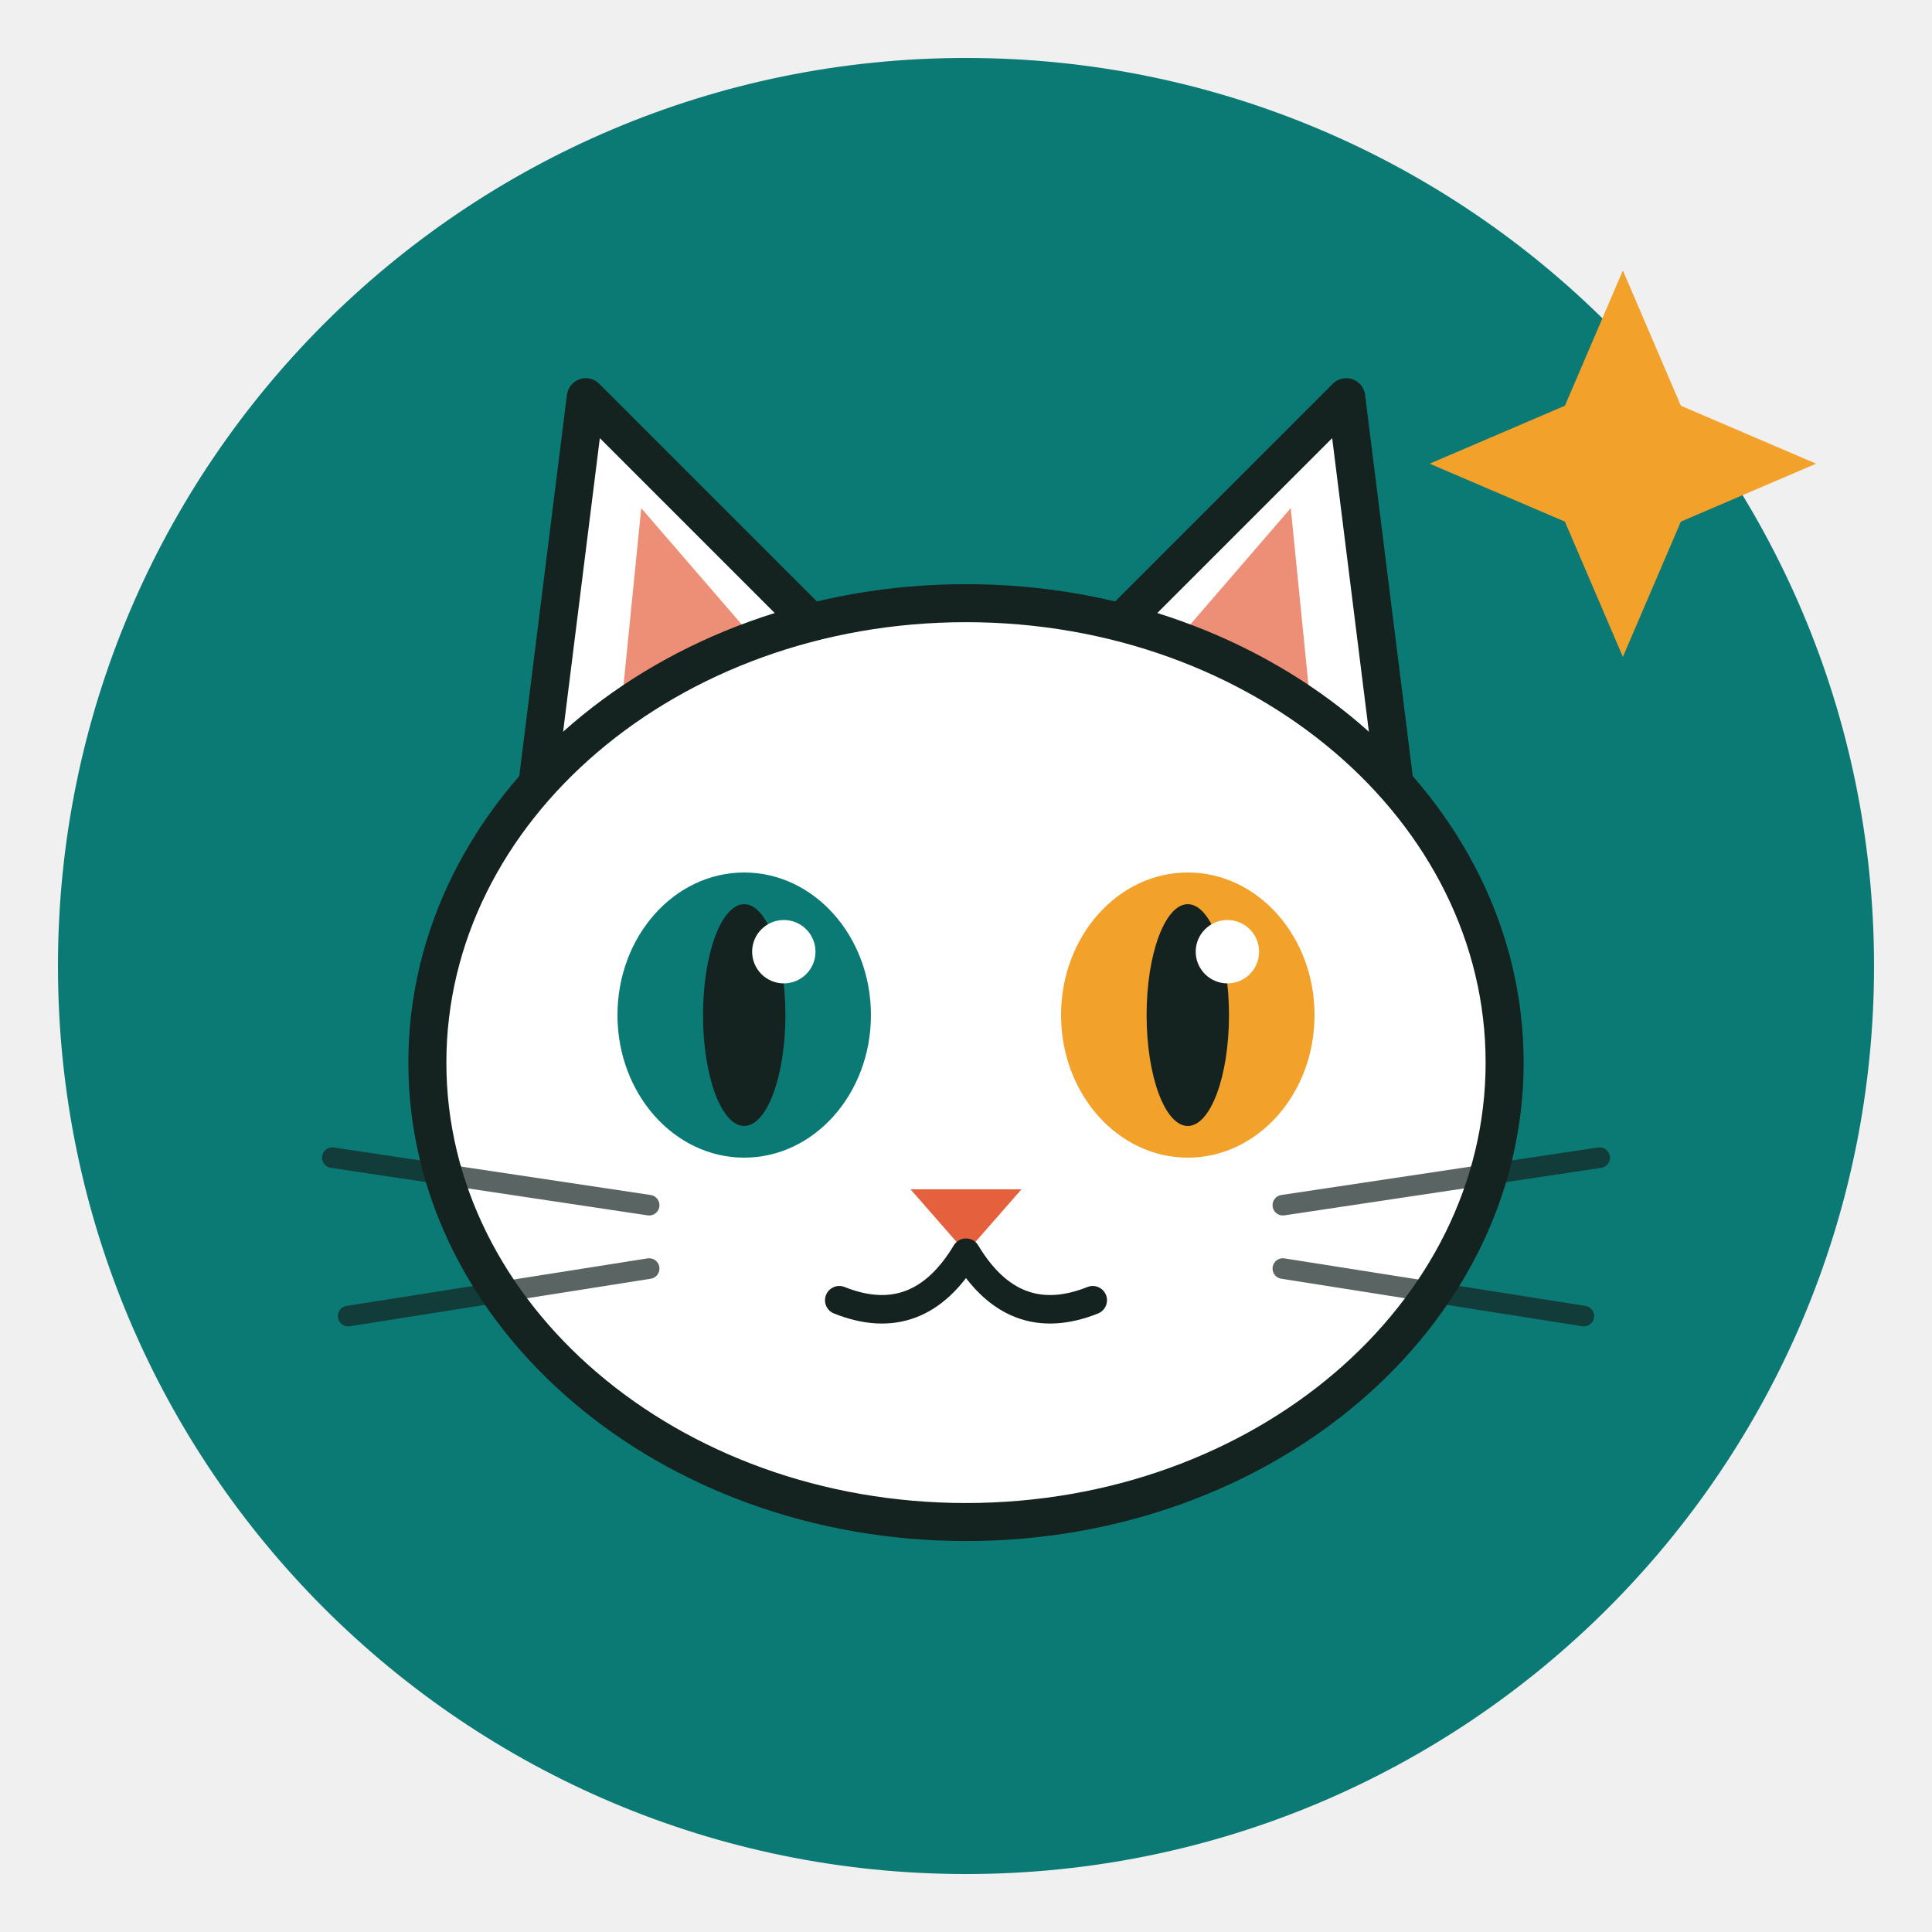
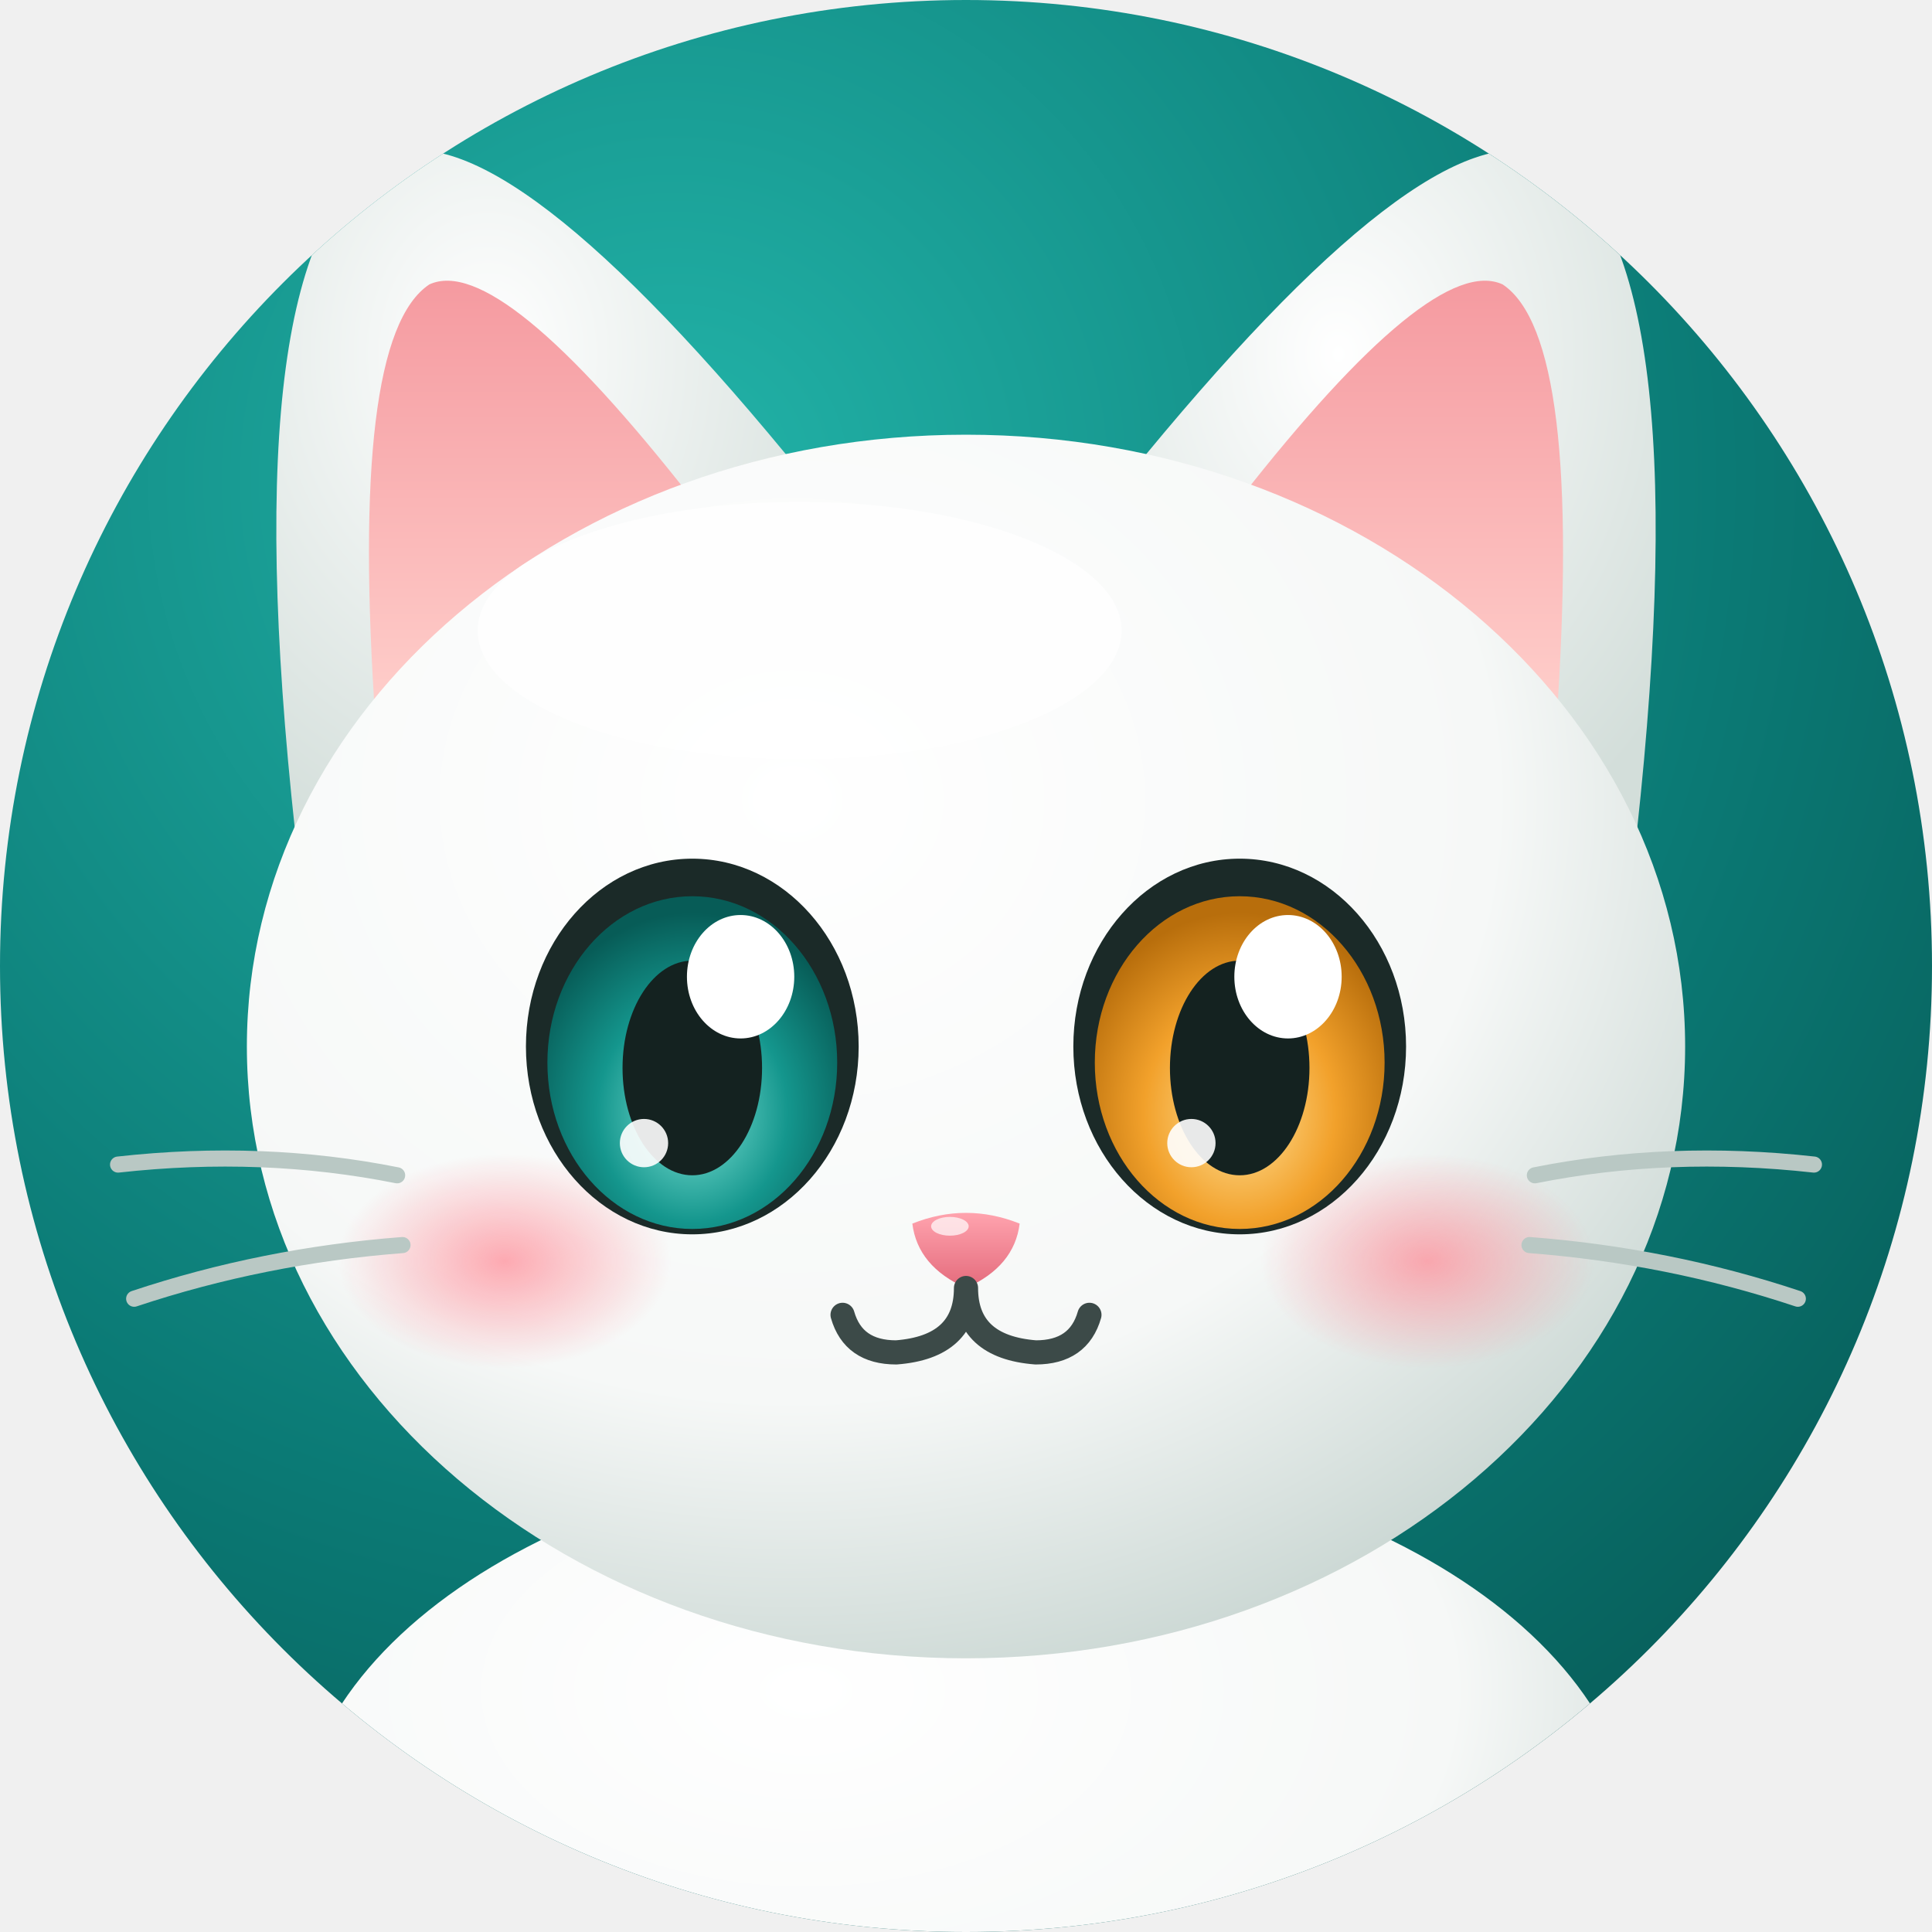
- <svg xmlns="http://www.w3.org/2000/svg" viewBox="0 0 100 100" width="256" height="256">
-   <circle cx="50" cy="50" r="47" fill="#0B7A75" />
-   <g transform="translate(9 14) scale(.82)">
-     <path d="M22 40 L26 8 L46 28 Z M78 40 L74 8 L54 28 Z" fill="#FFF" stroke="#142220" stroke-width="2.4" stroke-linejoin="round" />
-     <path d="M28 30 L29.5 15 L39 26 Z M72 30 L70.5 15 L61 26 Z" fill="#E5603D" opacity=".7" />
-     <ellipse cx="50" cy="50" rx="34" ry="29" fill="#FFF" stroke="#142220" stroke-width="2.4" />
-     <ellipse cx="36" cy="47" rx="8" ry="9" fill="#0B7A75" />
-     <ellipse cx="64" cy="47" rx="8" ry="9" fill="#F2A12B" />
-     <ellipse cx="36" cy="47" rx="2.6" ry="7" fill="#142220" />
-     <ellipse cx="64" cy="47" rx="2.6" ry="7" fill="#142220" />
-     <circle cx="38.5" cy="43" r="2" fill="#FFF" />
-     <circle cx="66.5" cy="43" r="2" fill="#FFF" />
-     <path d="M46.5 58 h7 l-3.5 4 z" fill="#E5603D" />
-     <path d="M50 62 q-3 5 -8 3 M50 62 q3 5 8 3" stroke="#142220" stroke-width="1.8" fill="none" stroke-linecap="round" />
-     <path d="M30 59 L10 56 M30 63 L11 66 M70 59 L90 56 M70 63 L89 66" stroke="#142220" stroke-width="1.3" stroke-linecap="round" opacity=".7" />
+ <svg xmlns="http://www.w3.org/2000/svg" viewBox="152 110 720 720" width="256" height="256">
+   <defs>
+     <radialGradient id="plate" cx="0.35" cy="0.25" r="0.9">
+       <stop offset="0" stop-color="#22B3A8" />
+       <stop offset="0.6" stop-color="#0B7A75" />
+       <stop offset="1" stop-color="#065652" />
+     </radialGradient>
+     <radialGradient id="fur" cx="0.38" cy="0.3" r="0.75">
+       <stop offset="0" stop-color="#FFFFFF" />
+       <stop offset="0.65" stop-color="#F6F8F7" />
+       <stop offset="1" stop-color="#C9D6D2" />
+     </radialGradient>
+     <radialGradient id="earFur" cx="0.4" cy="0.3" r="0.8">
+       <stop offset="0" stop-color="#FFFFFF" />
+       <stop offset="1" stop-color="#D3DEDA" />
+     </radialGradient>
+     <linearGradient id="earIn" x1="0" y1="0" x2="0" y2="1">
+       <stop offset="0" stop-color="#F59AA0" />
+       <stop offset="1" stop-color="#FFD0CC" />
+     </linearGradient>
+     <radialGradient id="irisL" cx="0.5" cy="0.65" r="0.6">
+       <stop offset="0" stop-color="#7FE3D6" />
+       <stop offset="0.55" stop-color="#14968D" />
+       <stop offset="1" stop-color="#075C57" />
+     </radialGradient>
+     <radialGradient id="irisR" cx="0.5" cy="0.65" r="0.6">
+       <stop offset="0" stop-color="#FFE29A" />
+       <stop offset="0.55" stop-color="#F2A12B" />
+       <stop offset="1" stop-color="#B86E0C" />
+     </radialGradient>
+     <radialGradient id="blush" cx="0.5" cy="0.5" r="0.5">
+       <stop offset="0" stop-color="#FF8F9A" stop-opacity=".75" />
+       <stop offset="1" stop-color="#FF8F9A" stop-opacity="0" />
+     </radialGradient>
+     <linearGradient id="nose" x1="0" y1="0" x2="0" y2="1">
+       <stop offset="0" stop-color="#FFA3AE" />
+       <stop offset="1" stop-color="#E46B7C" />
+     </linearGradient>
+     <linearGradient id="capTop" x1="0" y1="0" x2="0" y2="1">
+       <stop offset="0" stop-color="#FFD27A" />
+       <stop offset="1" stop-color="#F2A12B" />
+     </linearGradient>
+     <linearGradient id="capSide" x1="0" y1="0" x2="0" y2="1">
+       <stop offset="0" stop-color="#D9851A" />
+       <stop offset="1" stop-color="#B56A0B" />
+     </linearGradient>
+     <radialGradient id="shadow" cx="0.5" cy="0.5" r="0.5">
+       <stop offset="0" stop-color="#03302D" stop-opacity=".55" />
+       <stop offset="1" stop-color="#03302D" stop-opacity="0" />
+     </radialGradient>
+     <linearGradient id="dish" x1="0" y1="0" x2="0" y2="1">
+       <stop offset="0" stop-color="#E8941F" />
+       <stop offset="0.5" stop-color="#F6B54C" />
+       <stop offset="1" stop-color="#FFD98C" />
+     </linearGradient>
+     <radialGradient id="paw" cx="0.4" cy="0.3" r="0.8">
+       <stop offset="0" stop-color="#FFFFFF" />
+       <stop offset="1" stop-color="#D6E0DC" />
+     </radialGradient>
+     <linearGradient id="gloss" x1="0" y1="0" x2="0" y2="1">
+       <stop offset="0" stop-color="#FFFFFF" stop-opacity=".22" />
+       <stop offset="1" stop-color="#FFFFFF" stop-opacity="0" />
+     </linearGradient>
+   </defs>
+   <clipPath id="disc">
+     <circle cx="512" cy="470" r="360" />
+   </clipPath>
+   <circle cx="512" cy="470" r="360" fill="url(#plate)" />
+   <g clip-path="url(#disc)">
+     <ellipse cx="512" cy="800" rx="250" ry="150" fill="url(#fur)" />
+     <path d="M262 420 Q238 200 296 168 Q340 150 452 288 Z" fill="url(#earFur)" />
+     <path d="M762 420 Q786 200 728 168 Q684 150 572 288 Z" fill="url(#earFur)" />
+     <path d="M292 380 Q282 236 312 216 Q338 204 410 296 Z" fill="url(#earIn)" />
+     <path d="M732 380 Q742 236 712 216 Q686 204 614 296 Z" fill="url(#earIn)" />
+     <ellipse cx="512" cy="500" rx="268" ry="228" fill="url(#fur)" />
+     <ellipse cx="450" cy="345" rx="120" ry="48" fill="#FFFFFF" opacity=".7" />
+     <ellipse cx="340" cy="580" rx="62" ry="40" fill="url(#blush)" />
+     <ellipse cx="684" cy="580" rx="62" ry="40" fill="url(#blush)" />
+     <ellipse cx="410" cy="500" rx="62" ry="70" fill="#1B2A28" />
+     <ellipse cx="614" cy="500" rx="62" ry="70" fill="#1B2A28" />
+     <ellipse cx="410" cy="506" rx="54" ry="62" fill="url(#irisL)" />
+     <ellipse cx="614" cy="506" rx="54" ry="62" fill="url(#irisR)" />
+     <ellipse cx="410" cy="508" rx="26" ry="40" fill="#142220" />
+     <ellipse cx="614" cy="508" rx="26" ry="40" fill="#142220" />
+     <ellipse cx="428" cy="474" rx="20" ry="23" fill="#FFFFFF" />
+     <ellipse cx="632" cy="474" rx="20" ry="23" fill="#FFFFFF" />
+     <circle cx="392" cy="536" r="9" fill="#FFFFFF" opacity=".9" />
+     <circle cx="596" cy="536" r="9" fill="#FFFFFF" opacity=".9" />
+     <path d="M492 566 Q512 558 532 566 Q530 582 512 590 Q494 582 492 566 Z" fill="url(#nose)" />
+     <ellipse cx="506" cy="567" rx="7" ry="3.5" fill="#FFFFFF" opacity=".7" />
+     <path d="M512 590 Q512 612 486 614 Q470 614 466 600 M512 590 Q512 612 538 614 Q554 614 558 600" fill="none" stroke="#3C4A48" stroke-width="9" stroke-linecap="round" stroke-linejoin="round" />
+     <g stroke="#B9C8C4" stroke-width="6" stroke-linecap="round" fill="none">
+       <path d="M300 548 Q250 538 196 544" />
+       <path d="M302 574 Q250 578 202 594" />
+       <path d="M724 548 Q774 538 828 544" />
+       <path d="M722 574 Q774 578 822 594" />
+     </g>
  </g>
-   <path d="M84 14 l3 7 l7 3 l-7 3 l-3 7 l-3 -7 l-7 -3 l7 -3 z" fill="#F2A12B" />
</svg>
